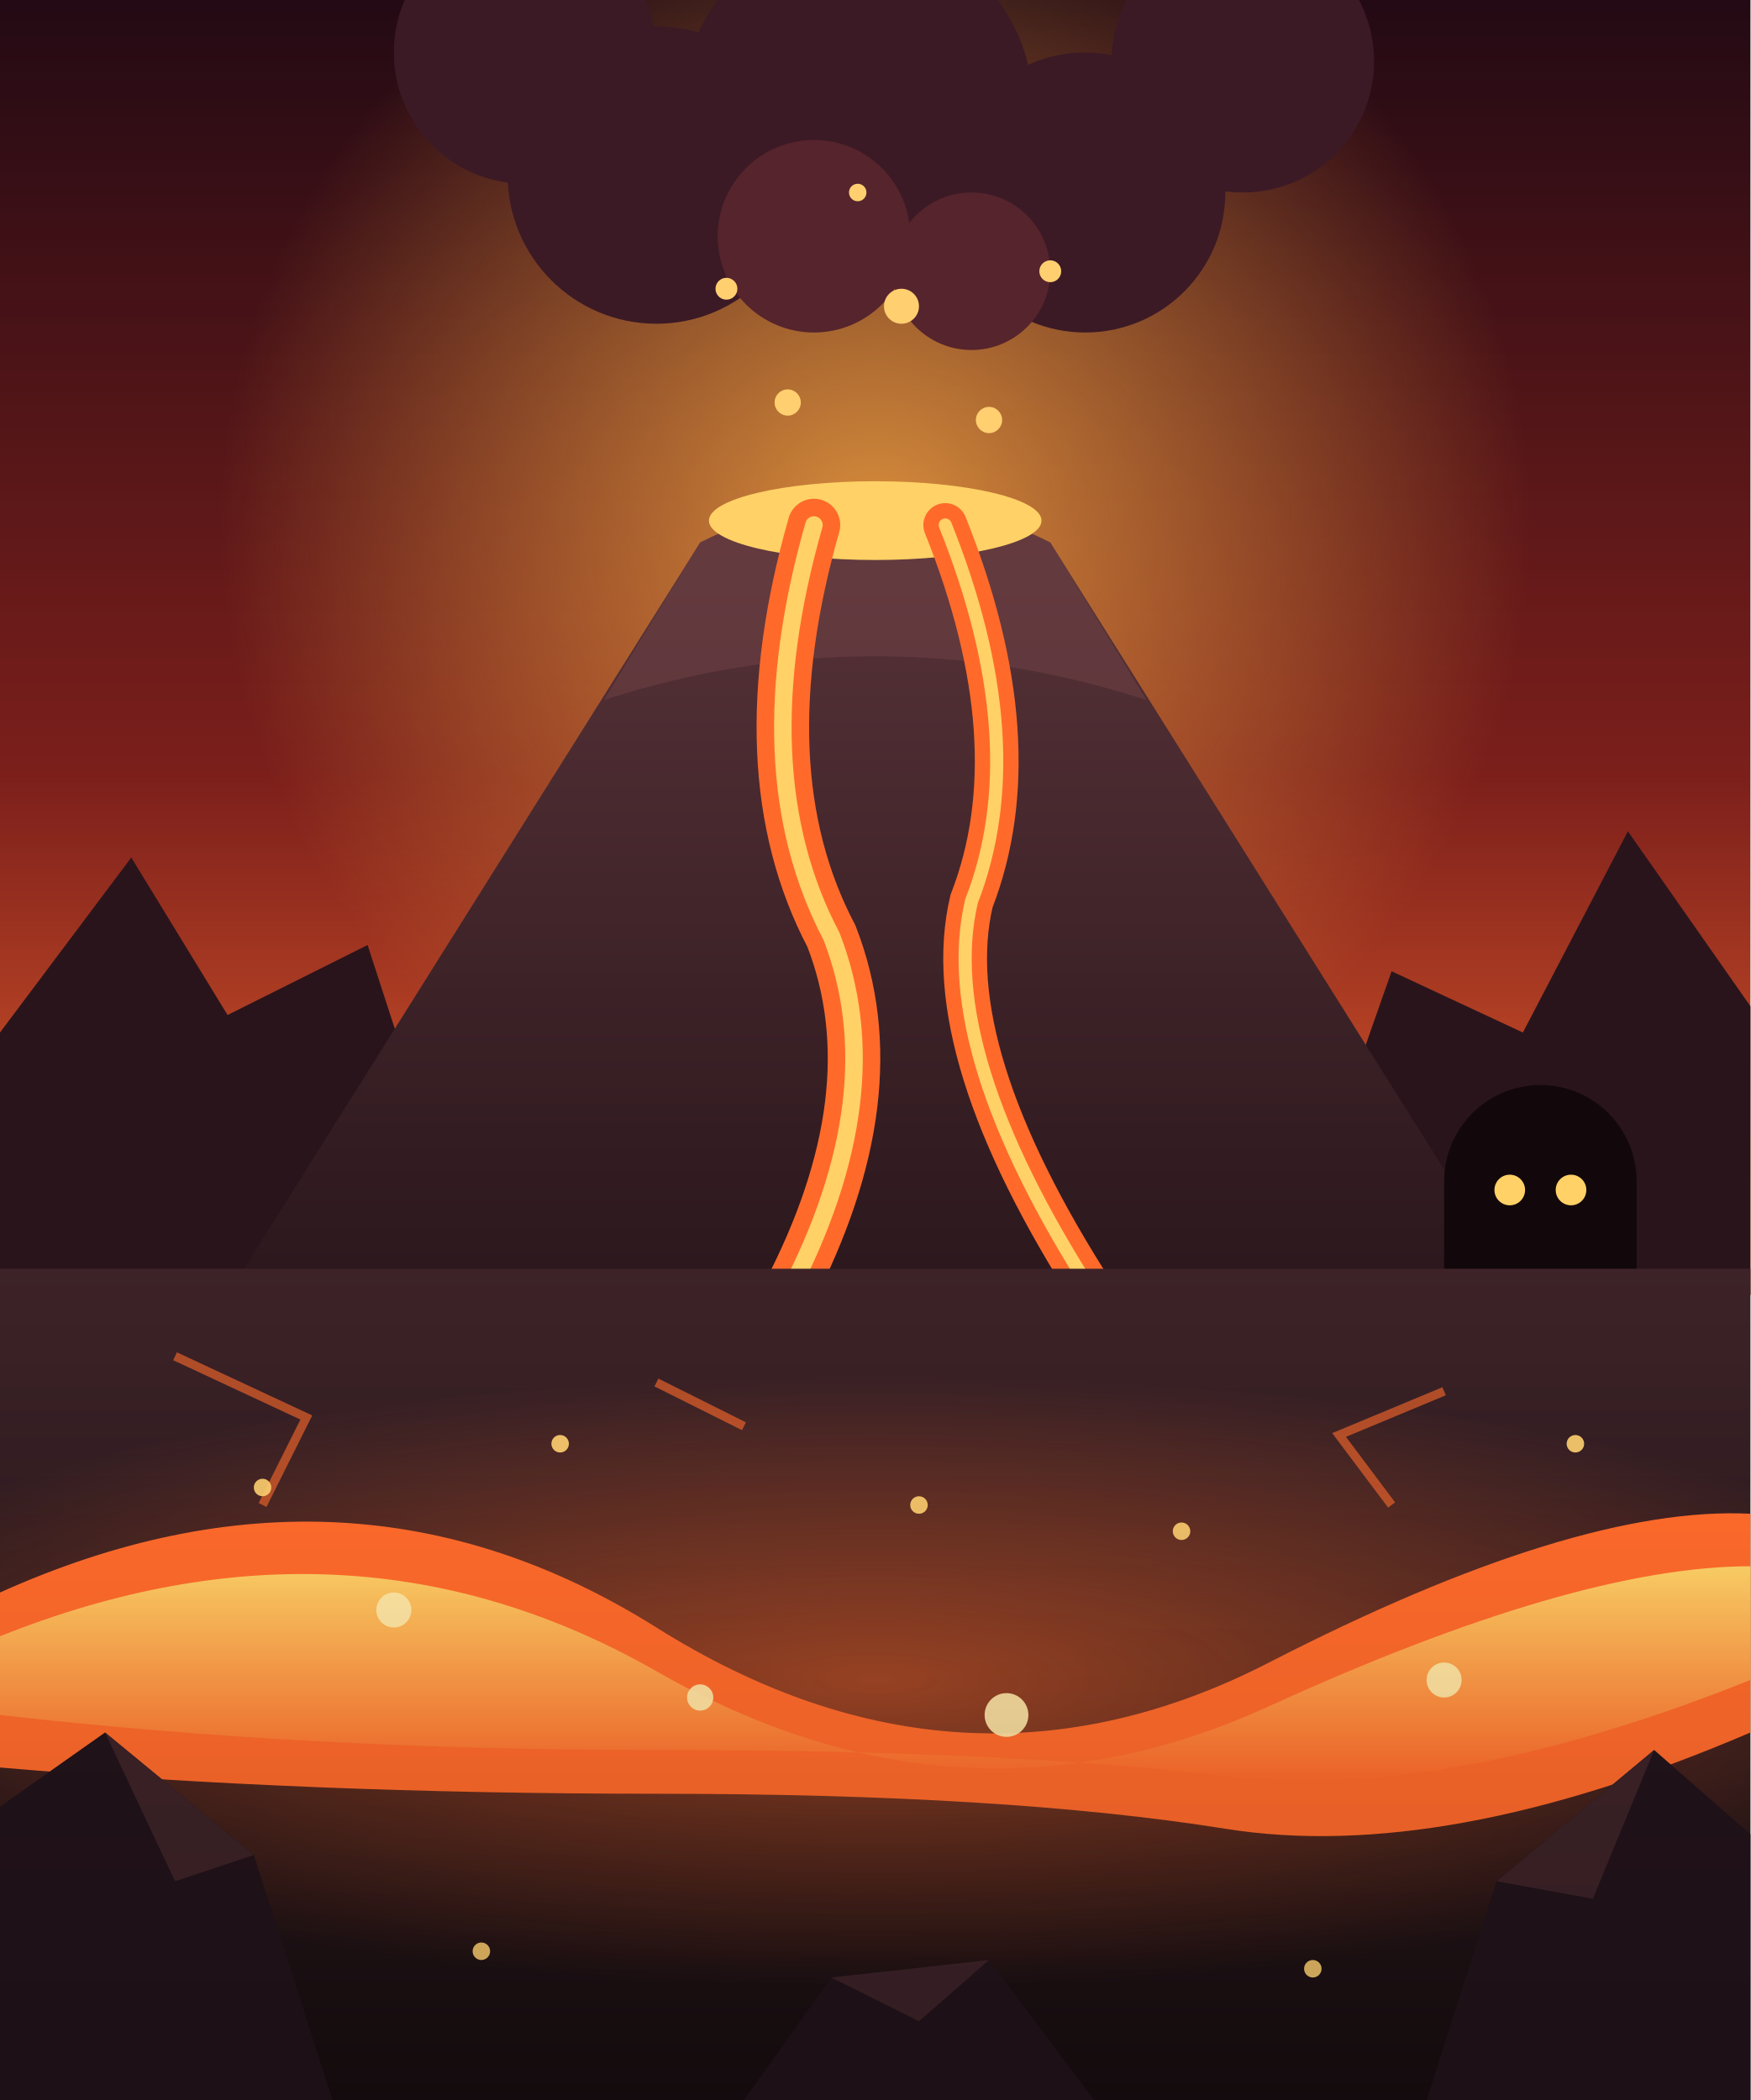
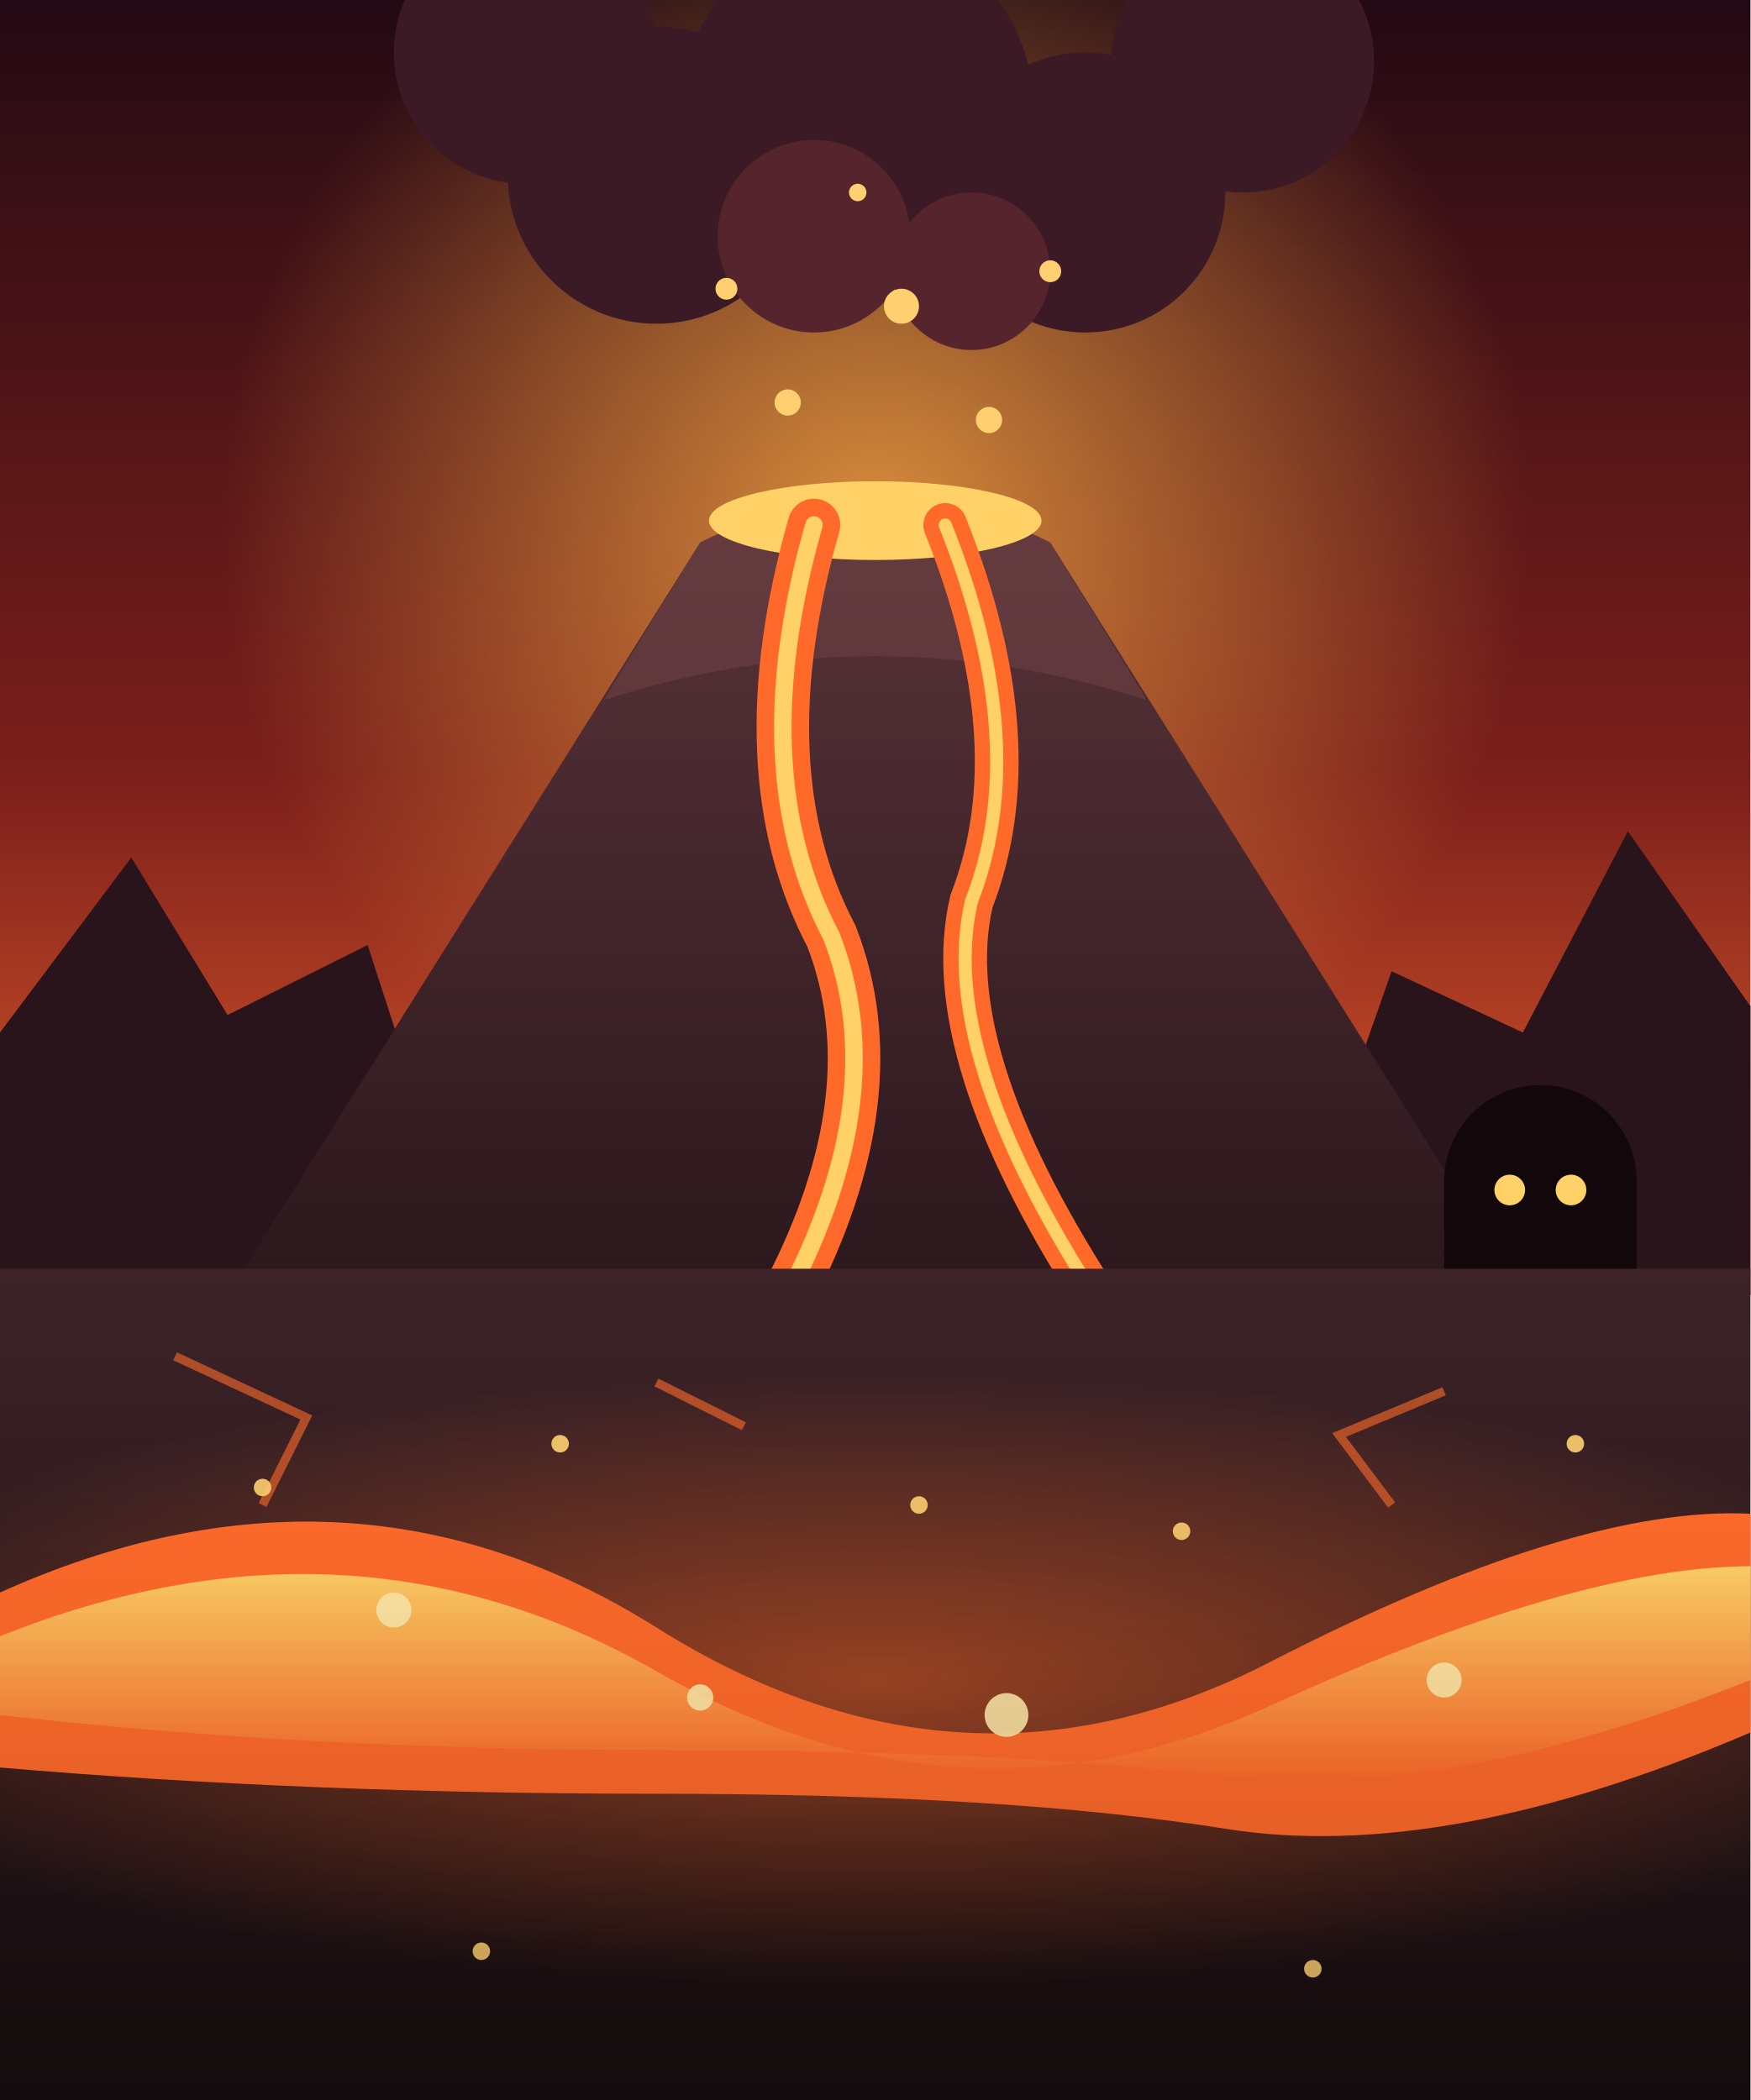
<svg xmlns="http://www.w3.org/2000/svg" viewBox="0 0 400 480" width="400" height="480" preserveAspectRatio="xMidYMax slice">
  <defs>
    <linearGradient id="vg" x1="0" y1="0" x2="0" y2="1">
      <stop offset="0" stop-color="#000" stop-opacity="0" />
      <stop offset="1" stop-color="#000" stop-opacity="0.16" />
    </linearGradient>
    <linearGradient id="w" x1="0" y1="0" x2="0" y2="1">
      <stop offset="0" stop-color="#240a14" />
      <stop offset="0.6" stop-color="#7c1f1b" />
      <stop offset="1" stop-color="#e7602c" />
    </linearGradient>
    <linearGradient id="f" x1="0" y1="0" x2="0" y2="1">
      <stop offset="0" stop-color="#3d2328" />
      <stop offset="1" stop-color="#170d10" />
    </linearGradient>
    <linearGradient id="v" x1="0" y1="0" x2="0" y2="1">
      <stop offset="0" stop-color="#5a343a" />
      <stop offset="1" stop-color="#2a171c" />
    </linearGradient>
    <linearGradient id="lv" x1="0" y1="0" x2="0" y2="1">
      <stop offset="0" stop-color="#ffd166" />
      <stop offset="1" stop-color="#ff6a2b" />
    </linearGradient>
    <radialGradient id="g" cx="0.5" cy="0.5" r="0.5">
      <stop offset="0" stop-color="#ffb347" stop-opacity="0.75" />
      <stop offset="1" stop-color="#ffb347" stop-opacity="0" />
    </radialGradient>
    <radialGradient id="r" cx="0.5" cy="0.5" r="0.5">
      <stop offset="0" stop-color="#ff6a2b" stop-opacity="0.55" />
      <stop offset="1" stop-color="#ff6a2b" stop-opacity="0" />
    </radialGradient>
  </defs>
  <rect width="400" height="296" fill="url(#w)" />
  <circle cx="200" cy="120" r="150" fill="url(#g)" />
  <g fill="#3b1a25">
    <circle cx="150" cy="40" r="34" />
    <circle cx="196" cy="24" r="40" />
    <circle cx="248" cy="44" r="32" />
    <circle cx="120" cy="12" r="30" />
    <circle cx="284" cy="14" r="30" />
  </g>
  <g fill="#56242c">
    <circle cx="186" cy="54" r="22" />
    <circle cx="222" cy="62" r="18" />
  </g>
  <path d="M0 296 V236 L30 196 L52 232 L84 216 L110 296Z M400 296 V230 L372 190 L348 236 L318 222 L292 296Z" fill="#2a141b" />
  <path d="M52 296 L160 124 Q200 104 240 124 L348 296Z" fill="url(#v)" />
  <path d="M160 124 Q200 104 240 124 L262 160 Q200 140 138 160Z" fill="#6d3f43" opacity=".6" />
  <ellipse cx="200" cy="119" rx="38" ry="9" fill="#ffd166" />
  <g fill="none" stroke-linecap="round">
    <path d="M186 120 Q170 176 190 214 Q204 250 180 296" stroke="#ff6a2b" stroke-width="12" />
    <path d="M186 120 Q170 176 190 214 Q204 250 180 296" stroke="#ffd166" stroke-width="4" />
    <path d="M216 120 Q236 170 222 206 Q214 240 250 296" stroke="#ff6a2b" stroke-width="10" />
    <path d="M216 120 Q236 170 222 206 Q214 240 250 296" stroke="#ffd166" stroke-width="3" />
  </g>
  <circle cx="180" cy="92" r="3" fill="#ffcf70" />
  <circle cx="206" cy="70" r="4" fill="#ffcf70" />
  <circle cx="226" cy="96" r="3" fill="#ffcf70" />
  <circle cx="166" cy="66" r="2.5" fill="#ffcf70" />
  <circle cx="240" cy="62" r="2.5" fill="#ffcf70" />
  <circle cx="196" cy="44" r="2" fill="#ffcf70" />
  <path d="M330 296 v-26 a22 22 0 0 1 44 0 v26z" fill="#12080b" />
  <circle cx="345" cy="272" r="3.5" fill="#ffd166" />
  <circle cx="359" cy="272" r="3.5" fill="#ffd166" />
  <rect y="290" width="400" height="190" fill="url(#f)" />
  <g stroke="#ff6a2b" stroke-width="2" fill="none" opacity=".6">
    <path d="M40 310 l30 14 l-10 20 M330 318 l-24 10 l12 16 M150 316 l20 10" />
  </g>
  <ellipse cx="200" cy="384" rx="260" ry="70" fill="url(#r)" />
  <path d="M0 364 Q80 328 150 372 T290 380 T400 346 V396 Q330 426 280 418 T150 410 T0 404Z" fill="#ff6a2b" />
  <path d="M0 374 Q80 342 150 382 T290 390 T400 358 V384 Q330 412 280 406 T150 400 T0 392Z" fill="url(#lv)" />
  <g fill="#ffe9a8" opacity=".9">
    <circle cx="90" cy="368" r="4" />
    <circle cx="230" cy="392" r="5" />
    <circle cx="330" cy="384" r="4" />
    <circle cx="160" cy="388" r="3" />
  </g>
-   <g fill="#22131a">
-     <path d="M-10 480 V420 L24 396 L58 424 L76 480Z" />
-     <path d="M410 480 V428 L378 400 L342 430 L326 480Z" />
-     <path d="M170 480 L190 452 L226 448 L250 480Z" />
-   </g>
-   <g fill="#3d2328">
-     <path d="M24 396 L58 424 L40 430Z" />
-     <path d="M378 400 L342 430 L364 434Z" />
-     <path d="M190 452 L226 448 L210 462Z" />
-   </g>
  <circle cx="60" cy="340" r="2" fill="#ffcf70" opacity=".9" />
  <circle cx="128" cy="330" r="2" fill="#ffcf70" opacity=".9" />
  <circle cx="270" cy="350" r="2" fill="#ffcf70" opacity=".9" />
  <circle cx="360" cy="330" r="2" fill="#ffcf70" opacity=".9" />
  <circle cx="210" cy="344" r="2" fill="#ffcf70" opacity=".9" />
  <circle cx="300" cy="450" r="2" fill="#ffcf70" opacity=".9" />
  <circle cx="110" cy="446" r="2" fill="#ffcf70" opacity=".9" />
  <rect y="330" width="400" height="150" fill="url(#vg)" />
</svg>
